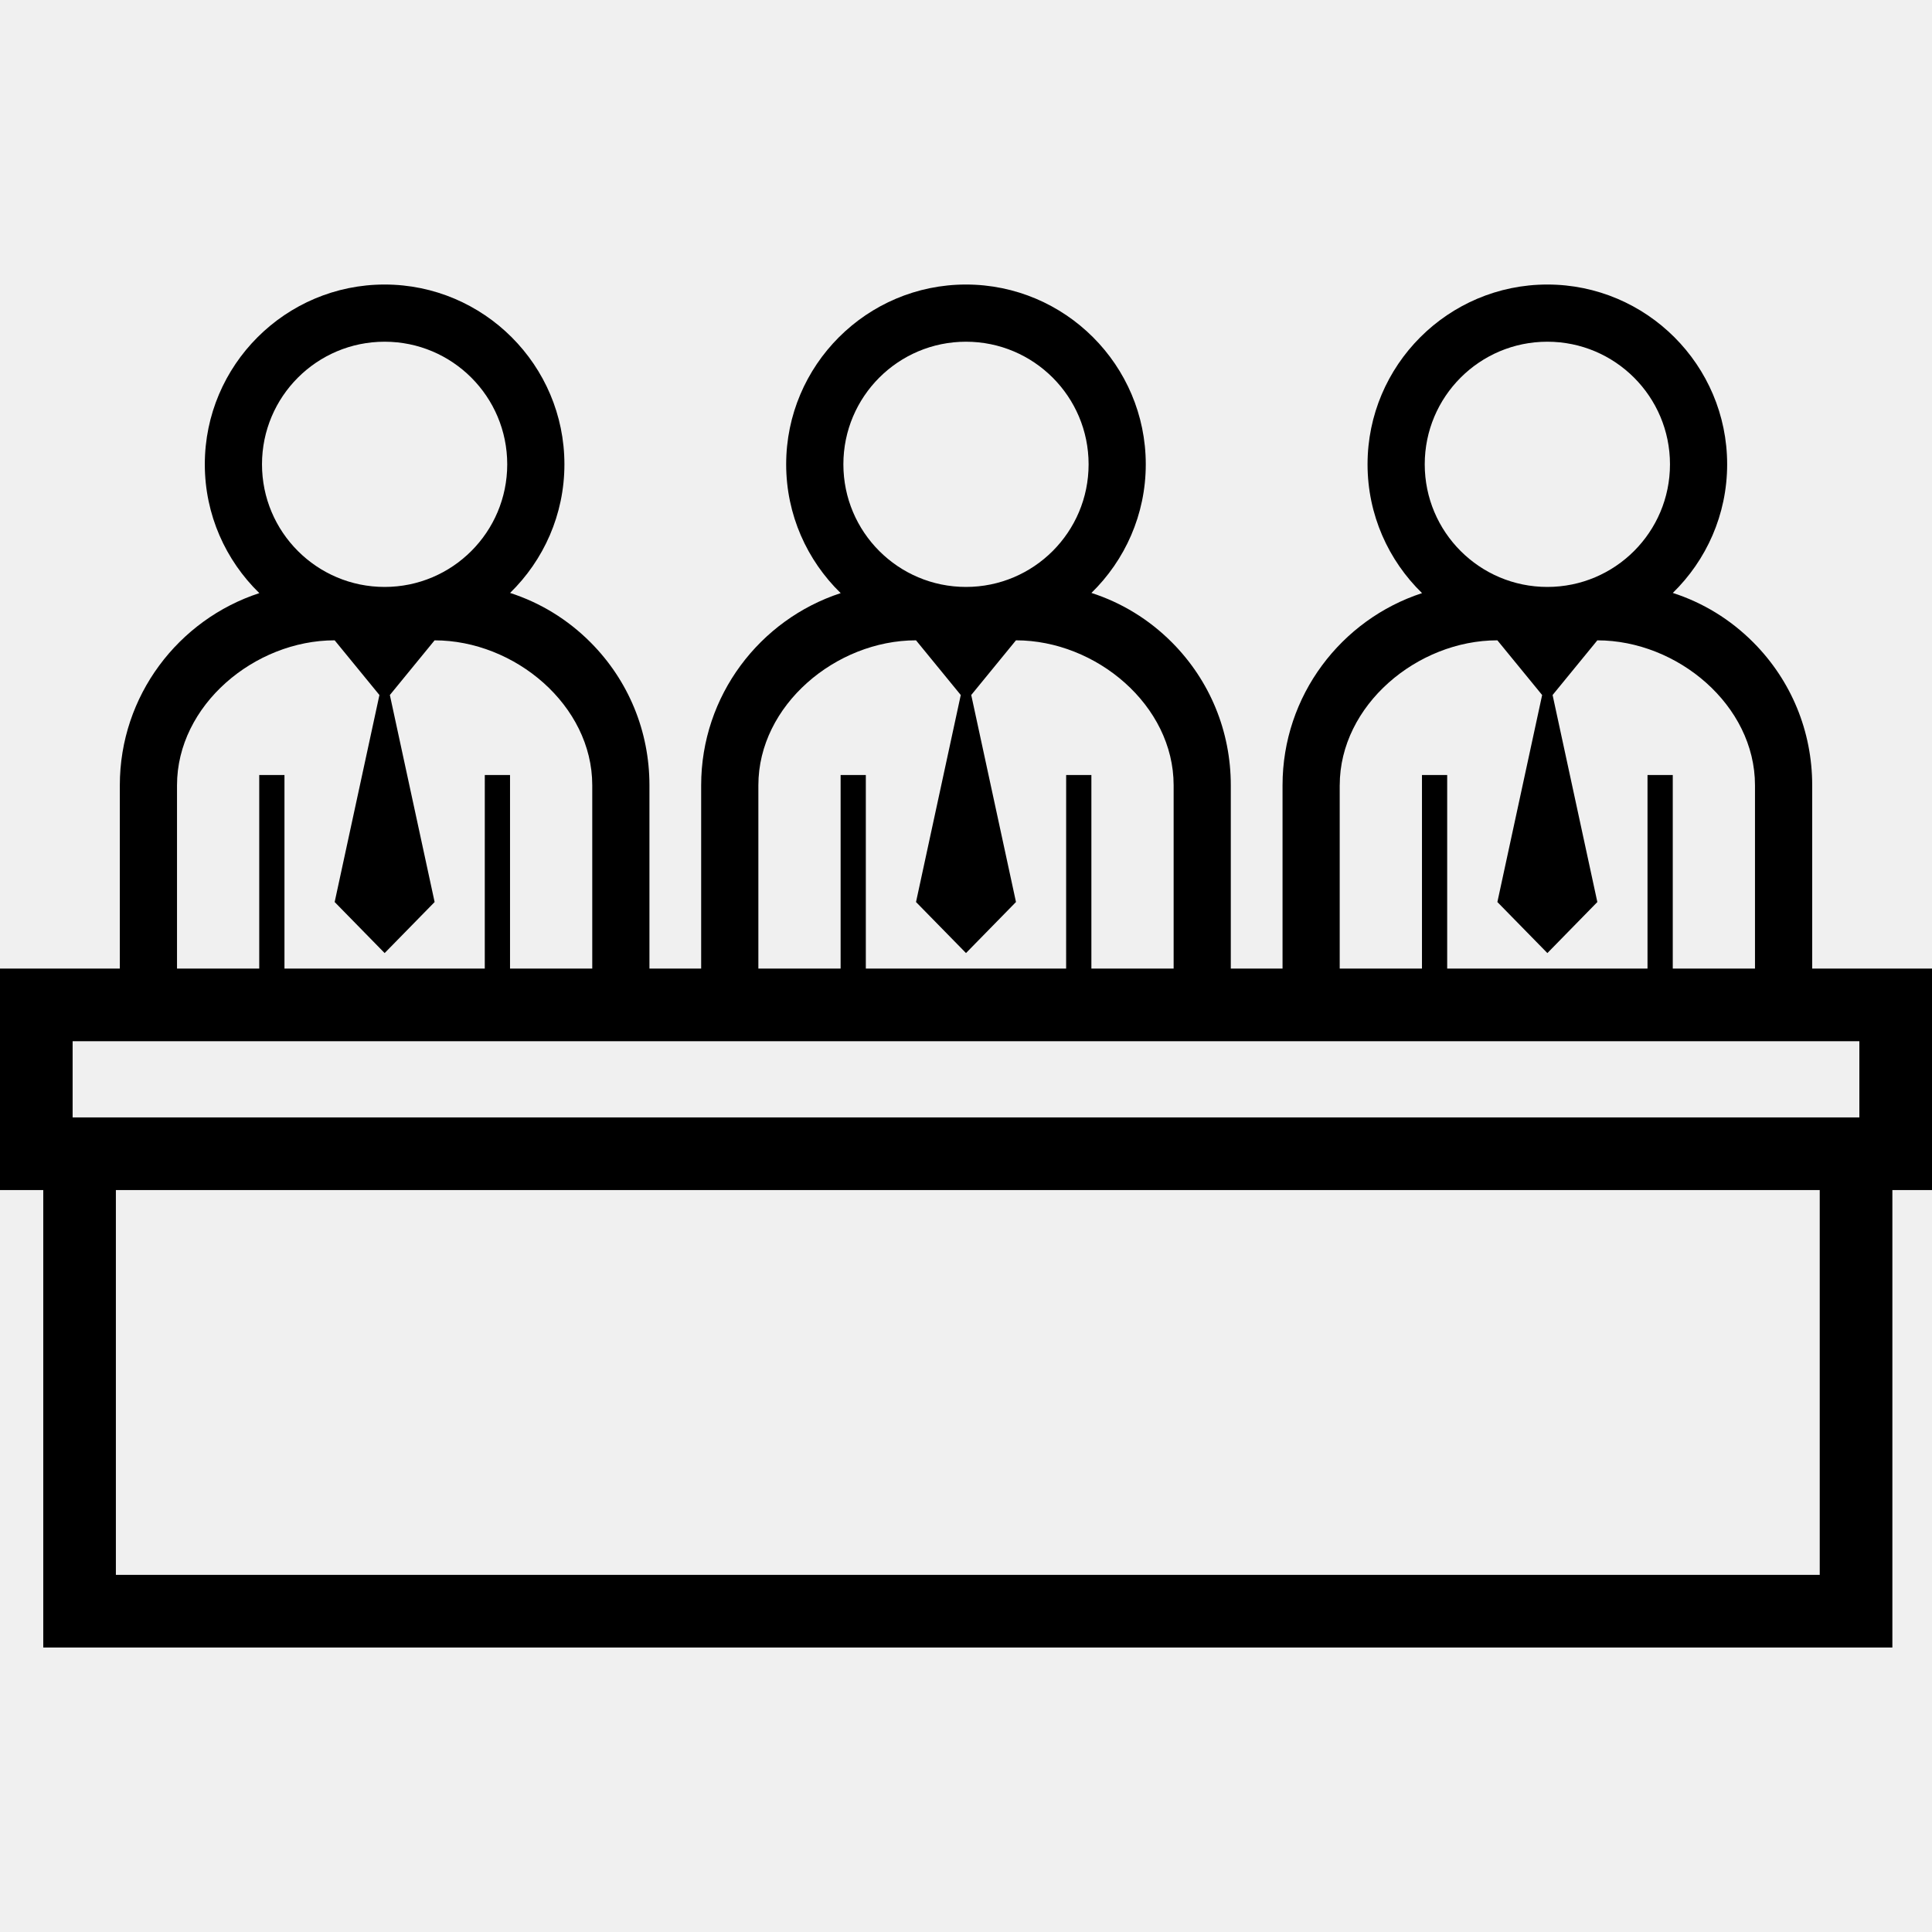
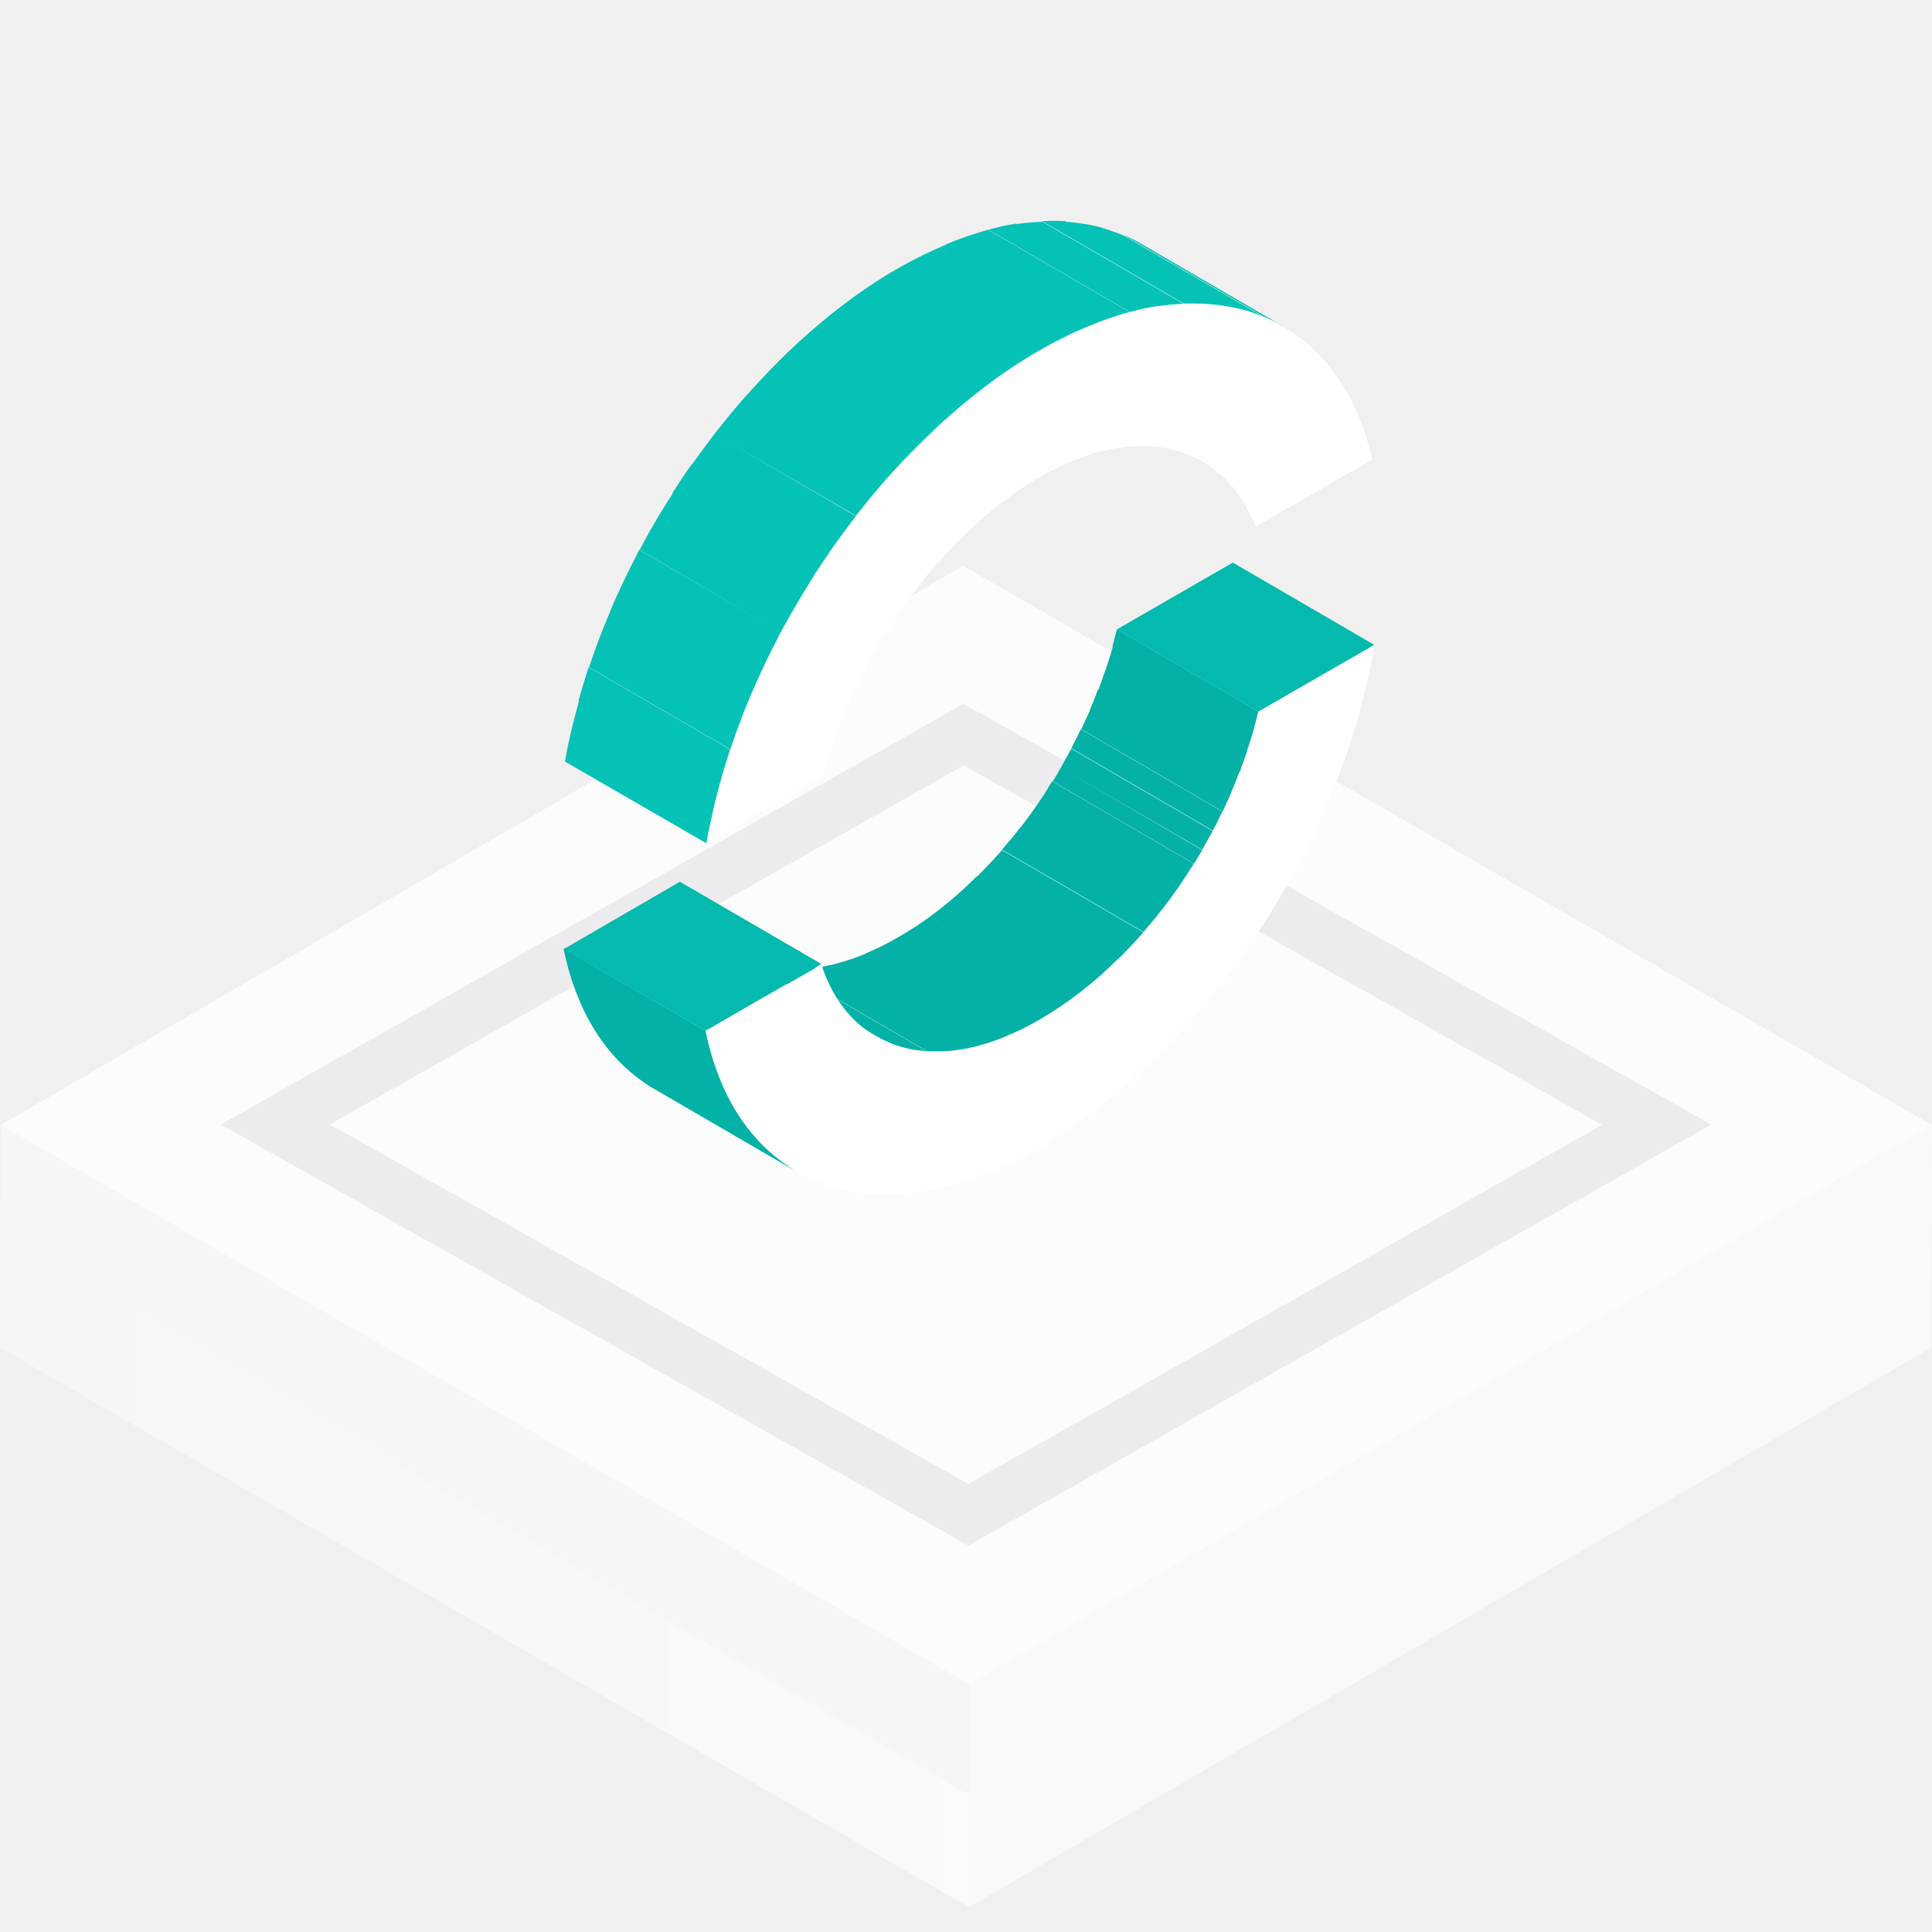
- <svg xmlns="http://www.w3.org/2000/svg" version="1.1" x="0px" y="0px" viewBox="0 0 100 100" style="enable-background:new 0 0 100 100;" xml:space="preserve">
-   <g>
-     <path d="M93.799,50.133v-9.487c0-2.794-1.082-5.419-3.045-7.393c-1.187-1.193-2.612-2.061-4.17-2.563   c1.734-1.691,2.813-4.05,2.813-6.657c0-5.131-4.174-9.306-9.307-9.306c-5.131,0-9.306,4.175-9.306,9.306   c0,2.612,1.083,4.975,2.821,6.667c-4.187,1.367-7.221,5.309-7.221,9.946v9.487h-2.678v-9.487c0-2.794-1.081-5.419-3.044-7.393   c-1.187-1.193-2.612-2.061-4.17-2.563c1.733-1.691,2.813-4.05,2.813-6.657c0-5.131-4.175-9.306-9.307-9.306   c-5.131,0-9.306,4.175-9.306,9.306c0,2.612,1.083,4.975,2.822,6.667c-4.187,1.367-7.222,5.309-7.222,9.946v9.487h-2.677v-9.487   c0-2.794-1.081-5.419-3.044-7.393c-1.187-1.193-2.613-2.061-4.169-2.563c1.733-1.691,2.812-4.05,2.812-6.657   c0-5.131-4.175-9.306-9.306-9.306c-5.132,0-9.307,4.175-9.307,9.306c0,2.612,1.083,4.975,2.822,6.667   c-4.187,1.367-7.221,5.309-7.221,9.946v9.487H0v11.465h2.239v23.677h95.71V61.598H100V50.133H93.799z M80.09,17.687   c3.506,0,6.348,2.841,6.348,6.346c0,3.506-2.842,6.347-6.348,6.347c-3.504,0-6.346-2.841-6.346-6.347   C73.744,20.527,76.586,17.687,80.09,17.687z M69.344,40.646c0-4.144,4.017-7.503,8.16-7.503l2.317,2.831l-2.317,10.715l2.588,2.642   l2.586-2.642l-2.316-10.715l2.316-2.83c4.144,0,8.16,3.358,8.16,7.502v9.487h-4.256V40.114h-1.307c0,0,0,8.732,0,10.019H74.906   V40.114h-1.305v10.019h-4.258V40.646z M49.999,17.687c3.505,0,6.347,2.841,6.347,6.346c0,3.506-2.842,6.347-6.347,6.347   s-6.346-2.841-6.346-6.347C43.653,20.527,46.494,17.687,49.999,17.687z M39.253,40.646c0-4.144,4.016-7.503,8.16-7.503l2.316,2.831   l-2.316,10.715L50,49.33l2.587-2.642l-2.316-10.715l2.315-2.83c4.145,0,8.161,3.358,8.161,7.502v9.487H56.49V40.114h-1.306   c0,0,0,8.732-0.001,10.019H44.815V40.114H43.51v10.019h-4.257V40.646z M19.908,17.687c3.505,0,6.346,2.841,6.346,6.346   c0,3.506-2.841,6.347-6.346,6.347c-3.505,0-6.347-2.841-6.347-6.347C13.562,20.527,16.403,17.687,19.908,17.687z M9.162,40.646   c0-4.144,4.016-7.503,8.16-7.503l2.317,2.831l-2.317,10.715l2.587,2.642l2.587-2.642l-2.317-10.715l2.315-2.83   c4.144,0,8.161,3.358,8.161,7.502v9.487h-4.256V40.114h-1.306c0,0,0,8.732-0.001,10.019H14.724V40.114h-1.306v10.019H9.162V40.646z    M94.189,81.515H5.998V61.598h88.191V81.515z M96.24,57.838H3.759v-3.945H96.24V57.838z" />
-   </g>
+ <svg xmlns="http://www.w3.org/2000/svg" width="72" height="72" viewBox="0 0 72 72" fill="none">
+   <path opacity="0.8" d="M72 41.926L36.133 62.779L0.025 41.926L35.892 21.086L72 41.926Z" fill="white" />
+   <path d="M35.908 27.377L61.738 41.913L36.092 56.451L10.262 41.907L35.908 27.377Z" stroke="#777C8A" stroke-opacity="0.12" stroke-width="2" />
+   <path opacity="0.6" d="M72 41.926L71.975 50.222L36.108 71.075L36.134 62.779L72 41.926Z" fill="white" />
+   <path opacity="0.4" d="M36.134 62.779L36.108 71.075L0 50.222L0.025 41.926L36.134 62.779Z" fill="white" />
+   <path opacity="0.4" d="M36.134 66.894L36.108 71.075L0 50.222L0.025 46.04L36.134 66.894Z" fill="url(#paint0_linear)" />
+   <path d="M46.898 26.521L41.625 23.454L45.944 20.967L51.218 24.034L46.898 26.521Z" fill="#04D2C5" />
+   <path d="M46.898 26.521L41.625 23.454L45.944 20.967L51.218 24.034L46.898 26.521Z" fill="black" fill-opacity="0.12" />
+   <path d="M41.456 24.09L41.473 24.099C41.44 24.221 41.404 24.342 41.366 24.463C41.318 24.619 41.266 24.775 41.213 24.931L40.935 25.71L40.914 25.698C40.864 25.838 40.814 25.972 40.761 26.104C40.715 26.22 40.667 26.333 40.615 26.446L40.63 26.454L40.297 27.175L45.57 30.242L45.907 29.513L45.892 29.504C46.002 29.266 46.093 29.027 46.185 28.771L46.206 28.783L46.487 27.998L46.471 27.989L46.748 27.157L46.732 27.147C46.788 26.945 46.843 26.742 46.898 26.521L41.625 23.454C41.597 23.557 41.569 23.665 41.541 23.772L41.504 23.912C41.488 23.972 41.472 24.032 41.456 24.09Z" fill="#04D2C5" />
+   <path d="M41.456 24.09L41.473 24.099C41.44 24.221 41.404 24.342 41.366 24.463C41.318 24.619 41.266 24.775 41.213 24.931L40.935 25.71L40.914 25.698C40.864 25.838 40.814 25.972 40.761 26.104C40.715 26.22 40.667 26.333 40.615 26.446L40.63 26.454L40.297 27.175L45.57 30.242L45.907 29.513L45.892 29.504C46.002 29.266 46.093 29.027 46.185 28.771L46.206 28.783L46.487 27.998L46.471 27.989L46.748 27.157L46.732 27.147C46.788 26.945 46.843 26.742 46.898 26.521L41.625 23.454C41.597 23.557 41.569 23.665 41.541 23.772L41.504 23.912C41.488 23.972 41.472 24.032 41.456 24.09Z" fill="black" fill-opacity="0.16" />
+   <path d="M39.923 27.886L45.196 30.952C45.327 30.728 45.439 30.485 45.552 30.242L40.279 27.175C40.233 27.273 40.188 27.368 40.142 27.462C40.073 27.602 40.001 27.741 39.923 27.886Z" fill="#04D2C5" />
+   <path d="M39.923 27.886L45.196 30.952C45.327 30.728 45.439 30.485 45.552 30.242L40.279 27.175C40.233 27.273 40.188 27.368 40.142 27.462C40.073 27.602 40.001 27.741 39.923 27.886Z" fill="black" fill-opacity="0.16" />
+   <path d="M44.804 31.663L39.537 28.619L44.804 31.682C44.71 31.85 44.598 32.018 44.505 32.187L39.231 29.12C39.289 29.033 39.342 28.946 39.393 28.859C39.44 28.778 39.485 28.697 39.531 28.615C39.593 28.498 39.656 28.386 39.719 28.274L39.72 28.272L39.727 28.26C39.792 28.143 39.858 28.026 39.923 27.904L45.196 30.971C45.131 31.083 45.066 31.2 45 31.317C44.934 31.434 44.869 31.551 44.804 31.663Z" fill="#04D2C5" />
+   <path d="M44.804 31.663L39.537 28.619L44.804 31.682C44.71 31.85 44.598 32.018 44.505 32.187L39.231 29.12C39.289 29.033 39.342 28.946 39.393 28.859C39.44 28.778 39.485 28.697 39.531 28.615C39.593 28.498 39.656 28.386 39.719 28.274L39.72 28.272L39.727 28.26C39.792 28.143 39.858 28.026 39.923 27.904L45.196 30.971C45.131 31.083 45.066 31.2 45 31.317C44.934 31.434 44.869 31.551 44.804 31.663Z" fill="black" fill-opacity="0.16" />
+   <path d="M27.376 35.552L32.649 38.619C32.651 38.619 32.654 38.619 32.656 38.62L32.687 38.638C32.687 38.638 32.672 38.623 32.656 38.62L27.413 35.571C27.413 35.571 27.408 35.565 27.399 35.56C27.392 35.556 27.384 35.552 27.376 35.552Z" fill="#04D2C5" />
+   <path d="M27.376 35.552L32.649 38.619C32.651 38.619 32.654 38.619 32.656 38.62L32.687 38.638C32.687 38.638 32.672 38.623 32.656 38.62L27.413 35.571C27.413 35.571 27.408 35.565 27.399 35.56C27.392 35.556 27.384 35.552 27.376 35.552Z" fill="black" fill-opacity="0.16" />
+   <path d="M32.705 38.638L27.432 35.571C27.563 35.646 27.713 35.721 27.862 35.777L27.952 35.829C28.072 35.873 28.191 35.915 28.311 35.945L28.325 35.953C28.415 35.975 28.51 35.997 28.604 36.02C28.657 36.032 28.709 36.045 28.76 36.057C28.928 36.095 29.096 36.113 29.265 36.113L34.538 39.18L34.033 39.124L33.954 39.105C33.904 39.092 33.852 39.08 33.8 39.068L33.662 39.035L33.566 39.012L33.541 38.998L33.458 38.971L33.432 38.963L33.398 38.952C33.376 38.945 33.355 38.938 33.334 38.931C33.26 38.907 33.188 38.879 33.117 38.843L33.078 38.821C33.057 38.813 33.036 38.804 33.015 38.795C32.998 38.787 32.981 38.779 32.964 38.772C32.946 38.763 32.928 38.755 32.91 38.746C32.891 38.737 32.873 38.728 32.856 38.719C32.804 38.693 32.753 38.665 32.705 38.638Z" fill="#04D2C5" />
+   <path d="M32.705 38.638L27.432 35.571C27.563 35.646 27.713 35.721 27.862 35.777L27.952 35.829C28.072 35.873 28.191 35.915 28.311 35.945L28.325 35.953C28.415 35.975 28.51 35.997 28.604 36.02C28.657 36.032 28.709 36.045 28.76 36.057C28.928 36.095 29.096 36.113 29.265 36.113L34.538 39.18L34.033 39.124L33.954 39.105C33.904 39.092 33.852 39.08 33.8 39.068L33.662 39.035L33.566 39.012L33.541 38.998L33.458 38.971L33.432 38.963L33.398 38.952C33.376 38.945 33.355 38.938 33.334 38.931C33.26 38.907 33.188 38.879 33.117 38.843L33.078 38.821C33.057 38.813 33.036 38.804 33.015 38.795C32.998 38.787 32.981 38.779 32.964 38.772C32.946 38.763 32.928 38.755 32.91 38.746C32.891 38.737 32.873 38.728 32.856 38.719C32.804 38.693 32.753 38.665 32.705 38.638Z" fill="black" fill-opacity="0.16" />
+   <path d="M34.557 39.18L29.283 36.113L29.313 36.116L29.34 36.118C29.361 36.12 29.381 36.121 29.402 36.123C29.446 36.125 29.489 36.127 29.533 36.127L29.581 36.127C29.6 36.127 29.619 36.127 29.639 36.126L29.688 36.125C29.74 36.122 29.792 36.119 29.844 36.113C29.984 36.113 30.133 36.096 30.279 36.079L30.376 36.068L30.415 36.064L30.48 36.057C30.723 36.02 30.985 35.964 31.247 35.889C31.58 35.797 31.913 35.686 32.264 35.538L32.257 35.534C32.668 35.365 33.079 35.16 33.491 34.917C34.482 34.356 35.473 33.589 36.408 32.654L36.42 32.661C36.734 32.346 37.047 32.014 37.343 31.682L42.616 34.748C42.548 34.825 42.479 34.902 42.409 34.978C42.334 35.06 42.259 35.141 42.183 35.222C42.017 35.398 41.849 35.571 41.681 35.739L41.669 35.733C40.738 36.662 39.751 37.406 38.764 37.983C38.352 38.226 37.941 38.432 37.53 38.6C37.193 38.75 36.857 38.862 36.52 38.956C36.258 39.03 35.996 39.087 35.753 39.124C35.529 39.143 35.323 39.18 35.118 39.18H34.557Z" fill="#04D2C5" />
+   <path d="M34.557 39.18L29.283 36.113L29.313 36.116L29.34 36.118C29.361 36.12 29.381 36.121 29.402 36.123C29.446 36.125 29.489 36.127 29.533 36.127L29.581 36.127C29.6 36.127 29.619 36.127 29.639 36.126L29.688 36.125C29.74 36.122 29.792 36.119 29.844 36.113C29.984 36.113 30.133 36.096 30.279 36.079L30.376 36.068L30.415 36.064L30.48 36.057C30.723 36.02 30.985 35.964 31.247 35.889C31.58 35.797 31.913 35.686 32.264 35.538L32.257 35.534C32.668 35.365 33.079 35.16 33.491 34.917C34.482 34.356 35.473 33.589 36.408 32.654L36.42 32.661C36.734 32.346 37.047 32.014 37.343 31.682L42.616 34.748C42.548 34.825 42.479 34.902 42.409 34.978C42.334 35.06 42.259 35.141 42.183 35.222C42.017 35.398 41.849 35.571 41.681 35.739L41.669 35.733C40.738 36.662 39.751 37.406 38.764 37.983C38.352 38.226 37.941 38.432 37.53 38.6C37.193 38.75 36.857 38.862 36.52 38.956C36.258 39.03 35.996 39.087 35.753 39.124C35.529 39.143 35.323 39.18 35.118 39.18H34.557Z" fill="black" fill-opacity="0.16" />
+   <path d="M42.616 34.73L37.343 31.663L37.39 31.608L37.392 31.606L37.397 31.6C37.605 31.357 37.828 31.097 38.035 30.822L38.044 30.827C38.228 30.588 38.412 30.331 38.596 30.074C38.764 29.831 38.932 29.587 39.082 29.326C39.119 29.251 39.175 29.176 39.213 29.12L44.486 32.187C44.473 32.206 44.46 32.228 44.446 32.251C44.42 32.295 44.392 32.343 44.355 32.392C44.205 32.635 44.037 32.897 43.869 33.14C43.682 33.402 43.495 33.645 43.308 33.907L43.298 33.901C43.156 34.09 43.006 34.272 42.859 34.445C42.802 34.512 42.746 34.578 42.691 34.643L42.616 34.73Z" fill="#04D2C5" />
+   <path d="M42.616 34.73L37.343 31.663L37.39 31.608L37.392 31.606L37.397 31.6C37.605 31.357 37.828 31.097 38.035 30.822L38.044 30.827C38.228 30.588 38.412 30.331 38.596 30.074C38.764 29.831 38.932 29.587 39.082 29.326C39.119 29.251 39.175 29.176 39.213 29.12L44.486 32.187C44.473 32.206 44.46 32.228 44.446 32.251C44.42 32.295 44.392 32.343 44.355 32.392C44.205 32.635 44.037 32.897 43.869 33.14C43.682 33.402 43.495 33.645 43.308 33.907L43.298 33.901C43.156 34.09 43.006 34.272 42.859 34.445C42.802 34.512 42.746 34.578 42.691 34.643L42.616 34.73Z" fill="black" fill-opacity="0.16" />
+   <path d="M46.898 26.521L51.218 24.034C50.694 27.306 49.348 30.822 47.328 34.056C44.897 37.965 41.831 40.956 38.783 42.733C35.323 44.734 31.883 45.145 29.377 43.481C27.769 42.415 26.741 40.639 26.292 38.432L30.611 35.945C30.966 37.048 31.584 37.946 32.462 38.507C34.145 39.61 36.445 39.348 38.764 38.002C40.821 36.824 42.859 34.804 44.505 32.187C45.645 30.354 46.449 28.391 46.898 26.521Z" fill="white" />
+   <path d="M29.658 43.649L24.384 40.583C24.291 40.526 24.179 40.47 24.085 40.396C22.477 39.33 21.449 37.553 21 35.347L26.292 38.413C26.741 40.62 27.769 42.396 29.377 43.462C29.471 43.537 29.564 43.593 29.658 43.649Z" fill="#04D2C5" />
+   <path d="M29.658 43.649L24.384 40.583C24.291 40.526 24.179 40.47 24.085 40.396C22.477 39.33 21.449 37.553 21 35.347L26.292 38.413C26.741 40.62 27.769 42.396 29.377 43.462C29.471 43.537 29.564 43.593 29.658 43.649Z" fill="black" fill-opacity="0.16" />
+   <path d="M26.292 38.413L21.019 35.365L25.338 32.86L30.611 35.926L26.292 38.413Z" fill="#04D2C5" />
+   <path d="M26.292 38.413L21.019 35.365L25.338 32.86L30.611 35.926L26.292 38.413Z" fill="black" fill-opacity="0.12" />
+   <path d="M44.112 11.309L38.839 8.243C39.138 8.224 39.418 8.224 39.699 8.243L39.735 8.264C39.985 8.283 40.234 8.319 40.465 8.355C40.708 8.392 40.952 8.448 41.176 8.523C41.4 8.598 41.625 8.673 41.849 8.766L47.122 11.833C46.898 11.721 46.673 11.646 46.449 11.571C46.225 11.515 45.981 11.459 45.739 11.421C45.477 11.365 45.234 11.347 44.953 11.328C44.691 11.309 44.392 11.309 44.112 11.309Z" fill="#04D2C5" />
+   <path d="M44.112 11.309L38.839 8.243C39.138 8.224 39.418 8.224 39.699 8.243L39.735 8.264C39.985 8.283 40.234 8.319 40.465 8.355C40.708 8.392 40.952 8.448 41.176 8.523C41.4 8.598 41.625 8.673 41.849 8.766L47.122 11.833C46.898 11.721 46.673 11.646 46.449 11.571C46.225 11.515 45.981 11.459 45.739 11.421C45.477 11.365 45.234 11.347 44.953 11.328C44.691 11.309 44.392 11.309 44.112 11.309Z" fill="black" fill-opacity="0.08" />
+   <path d="M43.139 11.403C43.476 11.365 43.794 11.328 44.112 11.328L38.839 8.261L38.838 8.261C38.528 8.28 38.218 8.298 37.891 8.351L37.866 8.336C37.79 8.349 37.714 8.361 37.638 8.375C37.589 8.383 37.54 8.392 37.491 8.402C37.391 8.421 37.292 8.442 37.193 8.467C37.137 8.486 37.076 8.5 37.015 8.514C36.955 8.528 36.894 8.542 36.838 8.56L42.111 11.627C42.223 11.59 42.335 11.571 42.466 11.534C42.691 11.477 42.915 11.44 43.139 11.403Z" fill="#04D2C5" />
+   <path d="M43.139 11.403C43.476 11.365 43.794 11.328 44.112 11.328L38.839 8.261L38.838 8.261C38.528 8.28 38.218 8.298 37.891 8.351L37.866 8.336C37.79 8.349 37.714 8.361 37.638 8.375C37.589 8.383 37.54 8.392 37.491 8.402C37.391 8.421 37.292 8.442 37.193 8.467C37.137 8.486 37.076 8.5 37.015 8.514C36.955 8.528 36.894 8.542 36.838 8.56L42.111 11.627C42.223 11.59 42.335 11.571 42.466 11.534C42.691 11.477 42.915 11.44 43.139 11.403Z" fill="black" fill-opacity="0.08" />
+   <path d="M40.54 12.169C41.064 11.945 41.587 11.758 42.092 11.627L36.819 8.56C36.314 8.71 35.791 8.878 35.267 9.103L35.275 9.107C34.661 9.368 34.048 9.666 33.434 10.019C31.939 10.879 30.461 12.039 29.078 13.403C28.591 13.89 28.124 14.395 27.656 14.918C27.301 15.329 26.965 15.741 26.628 16.171C26.351 16.541 26.073 16.91 25.796 17.298L25.787 17.293C25.565 17.593 25.371 17.893 25.169 18.205L25.165 18.212L25.057 18.378L25.072 18.386C25.016 18.494 24.944 18.585 24.889 18.677C24.721 18.938 24.571 19.181 24.422 19.443C24.216 19.78 24.029 20.135 23.842 20.49L29.096 23.557L23.823 20.49C23.768 20.601 23.71 20.715 23.652 20.829L23.649 20.834C23.532 21.065 23.412 21.301 23.3 21.538L23.291 21.556L23.222 21.702C23.161 21.83 23.101 21.958 23.042 22.086C22.963 22.259 22.886 22.431 22.813 22.604C22.75 22.763 22.686 22.919 22.622 23.075L22.488 23.401L22.417 23.578L22.365 23.707C22.305 23.862 22.249 24.014 22.195 24.165C22.174 24.222 22.154 24.279 22.134 24.336C22.073 24.511 22.013 24.687 21.953 24.866L27.226 27.933C27.284 27.729 27.352 27.531 27.425 27.333L27.466 27.222L27.52 27.08L27.574 26.939L27.575 26.937L27.638 26.773C27.769 26.399 27.918 26.044 28.087 25.67C28.236 25.315 28.404 24.96 28.573 24.604C28.741 24.249 28.928 23.912 29.096 23.557C29.177 23.418 29.255 23.279 29.332 23.141C29.451 22.926 29.57 22.715 29.695 22.51C29.728 22.451 29.762 22.393 29.795 22.334C29.819 22.294 29.842 22.253 29.866 22.213C29.96 22.052 30.058 21.894 30.162 21.743C30.197 21.673 30.239 21.611 30.28 21.551L30.28 21.55L30.281 21.549C30.294 21.53 30.306 21.511 30.319 21.493L30.331 21.473C30.338 21.463 30.343 21.454 30.349 21.444L30.336 21.436C30.577 21.083 30.818 20.712 31.06 20.36C31.153 20.235 31.247 20.108 31.34 19.981C31.432 19.857 31.524 19.732 31.616 19.609C31.711 19.483 31.806 19.358 31.901 19.238L26.628 16.171L31.901 19.219C32.238 18.789 32.574 18.378 32.93 17.966C33.397 17.442 33.864 16.938 34.351 16.47C35.734 15.105 37.193 13.946 38.689 13.086C39.306 12.73 39.923 12.412 40.54 12.169Z" fill="#04D2C5" />
+   <path d="M40.54 12.169C41.064 11.945 41.587 11.758 42.092 11.627L36.819 8.56C36.314 8.71 35.791 8.878 35.267 9.103L35.275 9.107C34.661 9.368 34.048 9.666 33.434 10.019C31.939 10.879 30.461 12.039 29.078 13.403C28.591 13.89 28.124 14.395 27.656 14.918C27.301 15.329 26.965 15.741 26.628 16.171C26.351 16.541 26.073 16.91 25.796 17.298L25.787 17.293C25.565 17.593 25.371 17.893 25.169 18.205L25.165 18.212L25.057 18.378L25.072 18.386C25.016 18.494 24.944 18.585 24.889 18.677C24.721 18.938 24.571 19.181 24.422 19.443C24.216 19.78 24.029 20.135 23.842 20.49L29.096 23.557L23.823 20.49C23.768 20.601 23.71 20.715 23.652 20.829L23.649 20.834C23.532 21.065 23.412 21.301 23.3 21.538L23.291 21.556L23.222 21.702C23.161 21.83 23.101 21.958 23.042 22.086C22.963 22.259 22.886 22.431 22.813 22.604C22.75 22.763 22.686 22.919 22.622 23.075L22.488 23.401L22.417 23.578L22.365 23.707C22.305 23.862 22.249 24.014 22.195 24.165C22.174 24.222 22.154 24.279 22.134 24.336C22.073 24.511 22.013 24.687 21.953 24.866L27.226 27.933C27.284 27.729 27.352 27.531 27.425 27.333L27.466 27.222L27.52 27.08L27.574 26.939L27.575 26.937L27.638 26.773C27.769 26.399 27.918 26.044 28.087 25.67C28.236 25.315 28.404 24.96 28.573 24.604C28.741 24.249 28.928 23.912 29.096 23.557C29.177 23.418 29.255 23.279 29.332 23.141C29.451 22.926 29.57 22.715 29.695 22.51C29.728 22.451 29.762 22.393 29.795 22.334C29.819 22.294 29.842 22.253 29.866 22.213C29.96 22.052 30.058 21.894 30.162 21.743C30.197 21.673 30.239 21.611 30.28 21.551L30.28 21.55L30.281 21.549C30.294 21.53 30.306 21.511 30.319 21.493L30.331 21.473C30.338 21.463 30.343 21.454 30.349 21.444L30.336 21.436C30.577 21.083 30.818 20.712 31.06 20.36C31.153 20.235 31.247 20.108 31.34 19.981C31.432 19.857 31.524 19.732 31.616 19.609C31.711 19.483 31.806 19.358 31.901 19.238L26.628 16.171L31.901 19.219C32.238 18.789 32.574 18.378 32.93 17.966C33.397 17.442 33.864 16.938 34.351 16.47C35.734 15.105 37.193 13.946 38.689 13.086C39.306 12.73 39.923 12.412 40.54 12.169Z" fill="black" fill-opacity="0.08" />
+   <path d="M26.834 29.186C26.946 28.774 27.077 28.344 27.208 27.933L21.935 24.866C21.804 25.277 21.673 25.707 21.561 26.119L21.577 26.128L21.532 26.294L21.531 26.297L21.531 26.298C21.417 26.721 21.306 27.13 21.224 27.54C21.166 27.759 21.13 27.977 21.09 28.196C21.079 28.258 21.068 28.32 21.056 28.381L26.329 31.429C26.366 31.168 26.422 30.887 26.497 30.607C26.591 30.139 26.703 29.653 26.834 29.186Z" fill="#04D2C5" />
+   <path d="M26.834 29.186C26.946 28.774 27.077 28.344 27.208 27.933L21.935 24.866C21.804 25.277 21.673 25.707 21.561 26.119L21.577 26.128L21.532 26.294L21.531 26.297L21.531 26.298C21.417 26.721 21.306 27.13 21.224 27.54C21.166 27.759 21.13 27.977 21.09 28.196C21.079 28.258 21.068 28.32 21.056 28.381L26.329 31.429C26.366 31.168 26.422 30.887 26.497 30.607C26.591 30.139 26.703 29.653 26.834 29.186Z" fill="black" fill-opacity="0.08" />
+   <path d="M47.122 11.814L41.849 8.747C42.074 8.841 42.279 8.934 42.485 9.065L42.52 9.086L42.524 9.087C42.534 9.091 42.545 9.096 42.56 9.103L47.773 12.135C47.767 12.133 47.762 12.132 47.758 12.132L47.59 12.033L47.556 12.015C47.416 11.94 47.274 11.877 47.122 11.814Z" fill="#04D2C5" />
+   <path d="M47.122 11.814L41.849 8.747C42.074 8.841 42.279 8.934 42.485 9.065L42.52 9.086L42.524 9.087C42.534 9.091 42.545 9.096 42.56 9.103L47.773 12.135C47.767 12.133 47.762 12.132 47.758 12.132L47.59 12.033L47.556 12.015C47.416 11.94 47.274 11.877 47.122 11.814Z" fill="black" fill-opacity="0.08" />
+   <path d="M47.773 12.135L47.833 12.169C47.818 12.155 47.792 12.14 47.773 12.135Z" fill="#04D2C5" />
+   <path d="M47.773 12.135L47.833 12.169C47.818 12.155 47.792 12.14 47.773 12.135Z" fill="black" fill-opacity="0.08" />
+   <path d="M32.986 23.613C31.901 25.371 31.116 27.185 30.686 28.924L26.329 31.429C26.871 28.325 28.143 24.959 30.162 21.743C32.481 18.003 35.548 14.918 38.708 13.086C39.979 12.356 41.251 11.833 42.466 11.552C46.823 10.58 50.133 12.712 51.143 17.125L46.786 19.63C45.888 17.293 43.85 16.208 41.232 16.769C40.409 16.975 39.549 17.312 38.708 17.798C36.576 19.051 34.538 21.126 32.986 23.613Z" fill="white" />
+   <defs>
+     <linearGradient id="paint0_linear" x1="36" y1="70.971" x2="-8.22528e-07" y2="70.971" gradientUnits="userSpaceOnUse">
+       <stop stop-color="white" />
+       <stop offset="1" stop-color="white" stop-opacity="0" />
+     </linearGradient>
+   </defs>
</svg>
